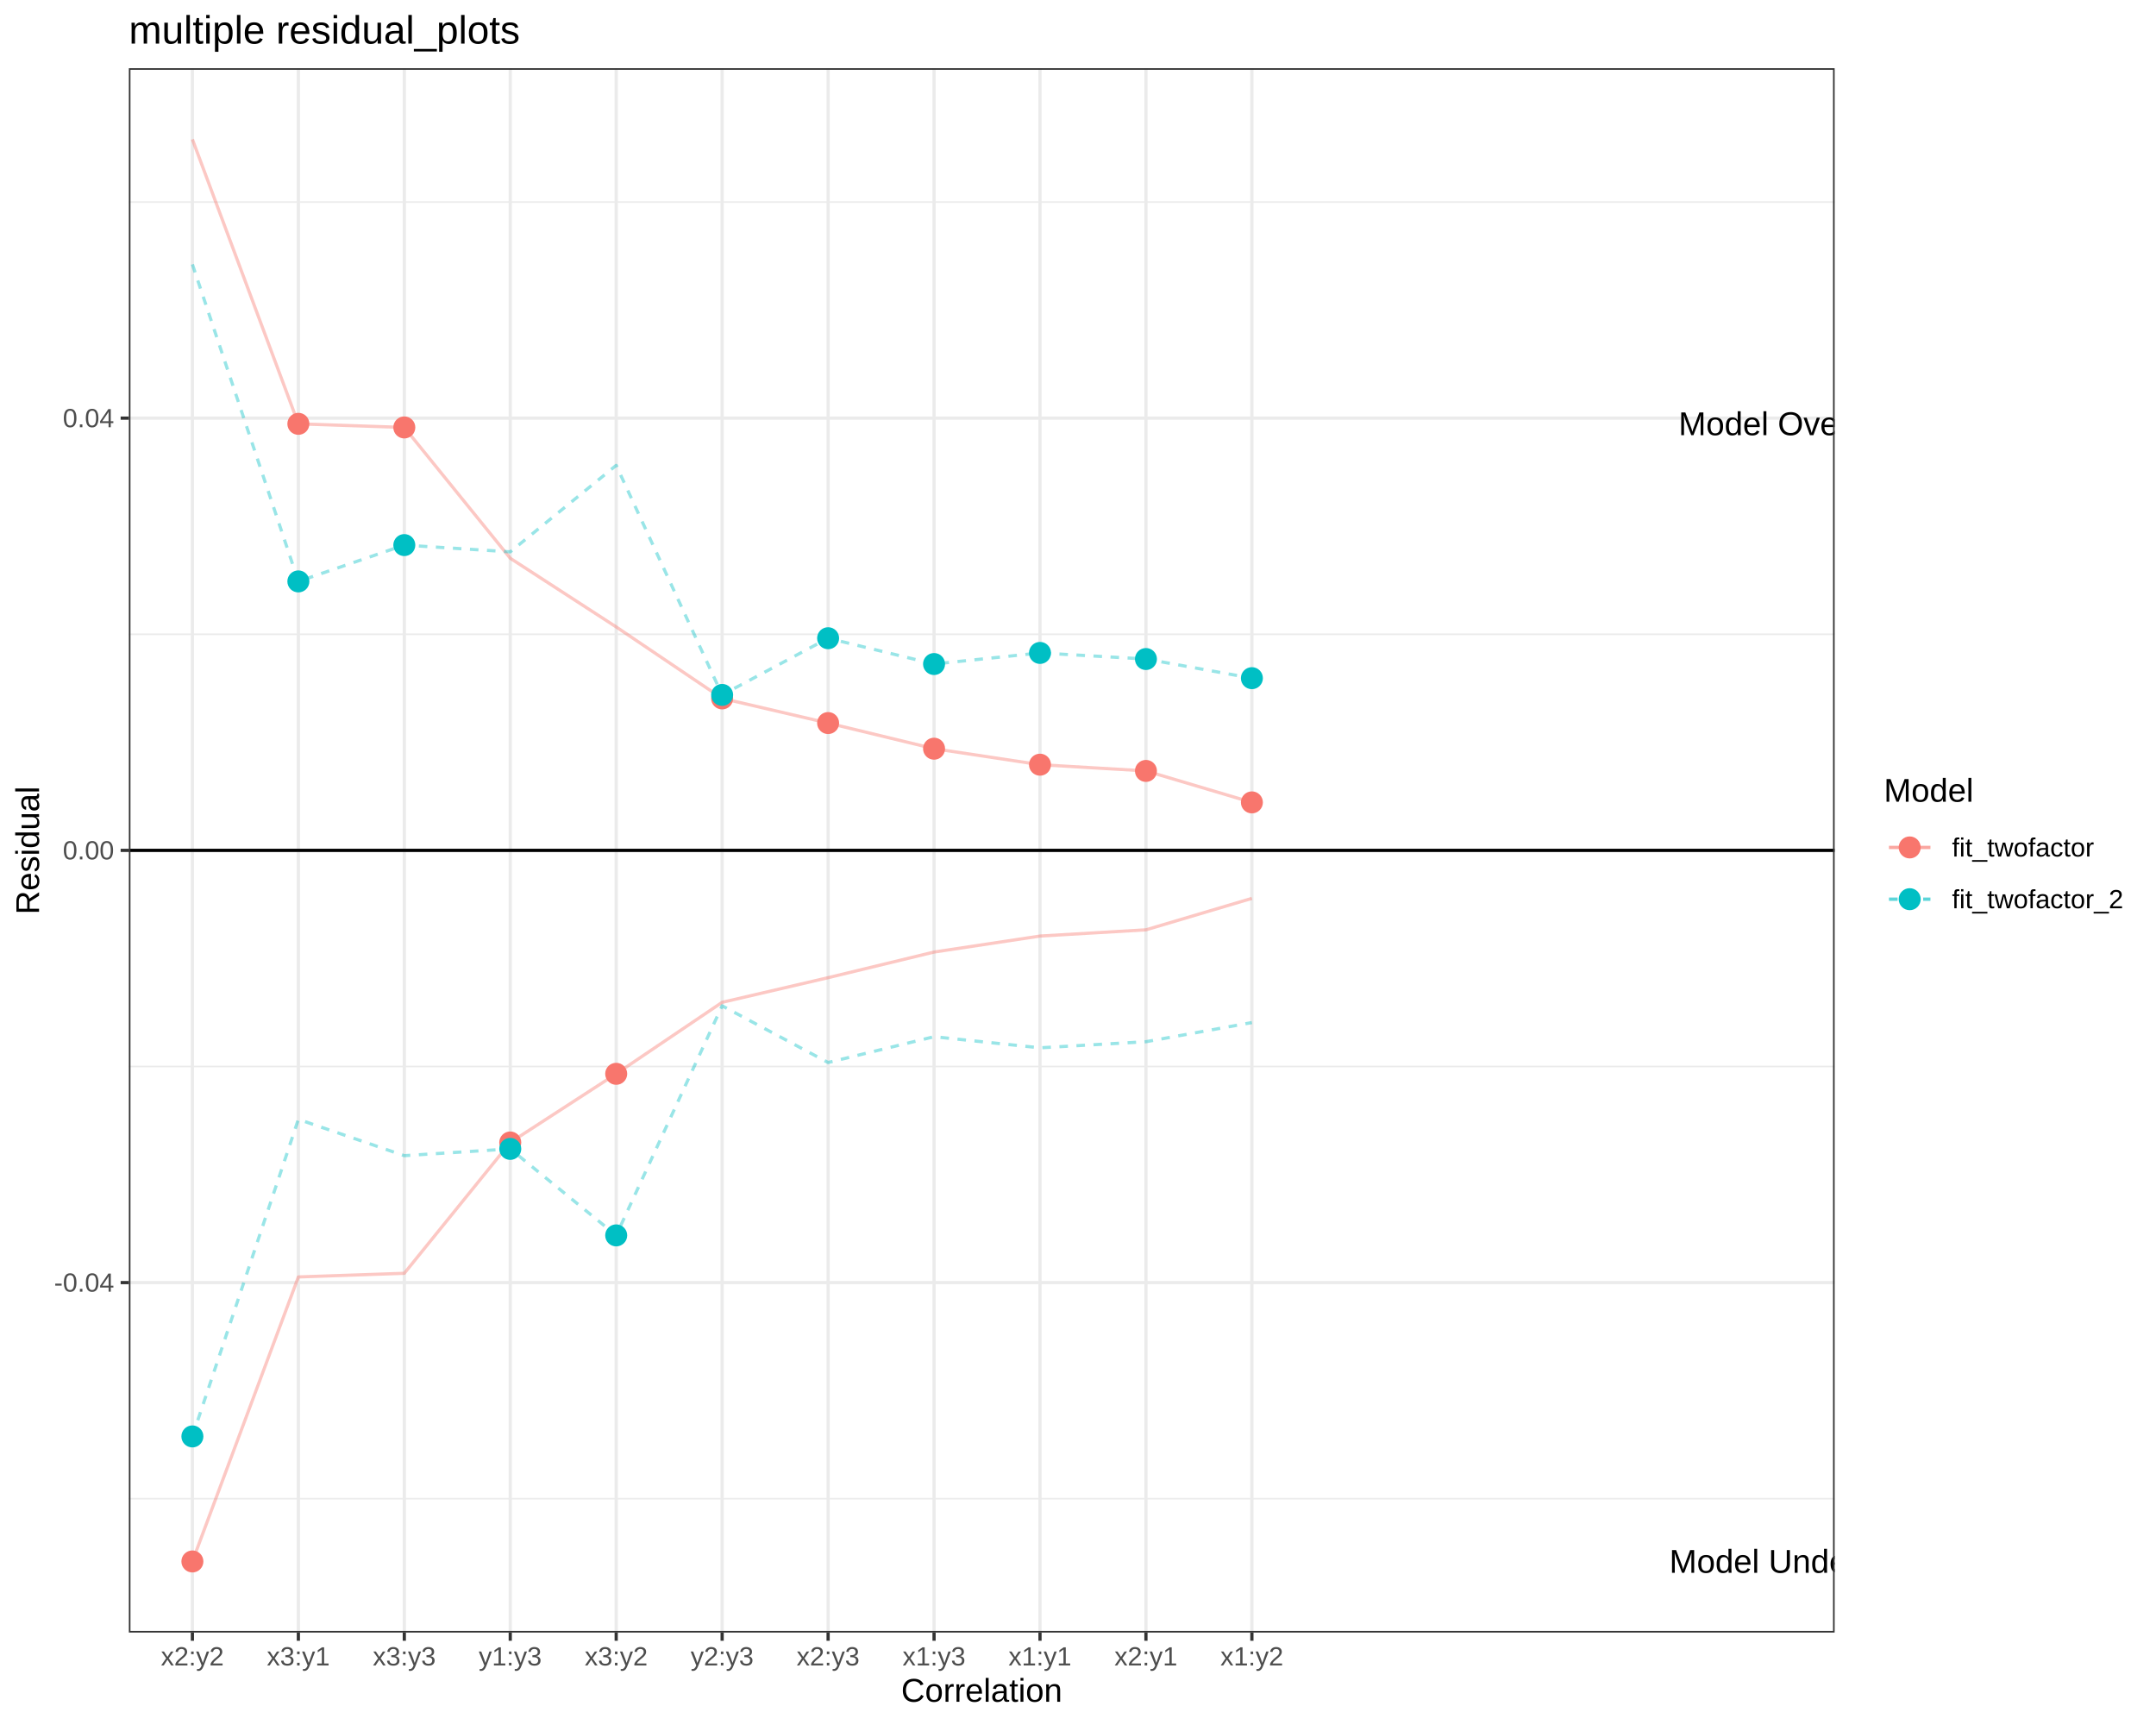
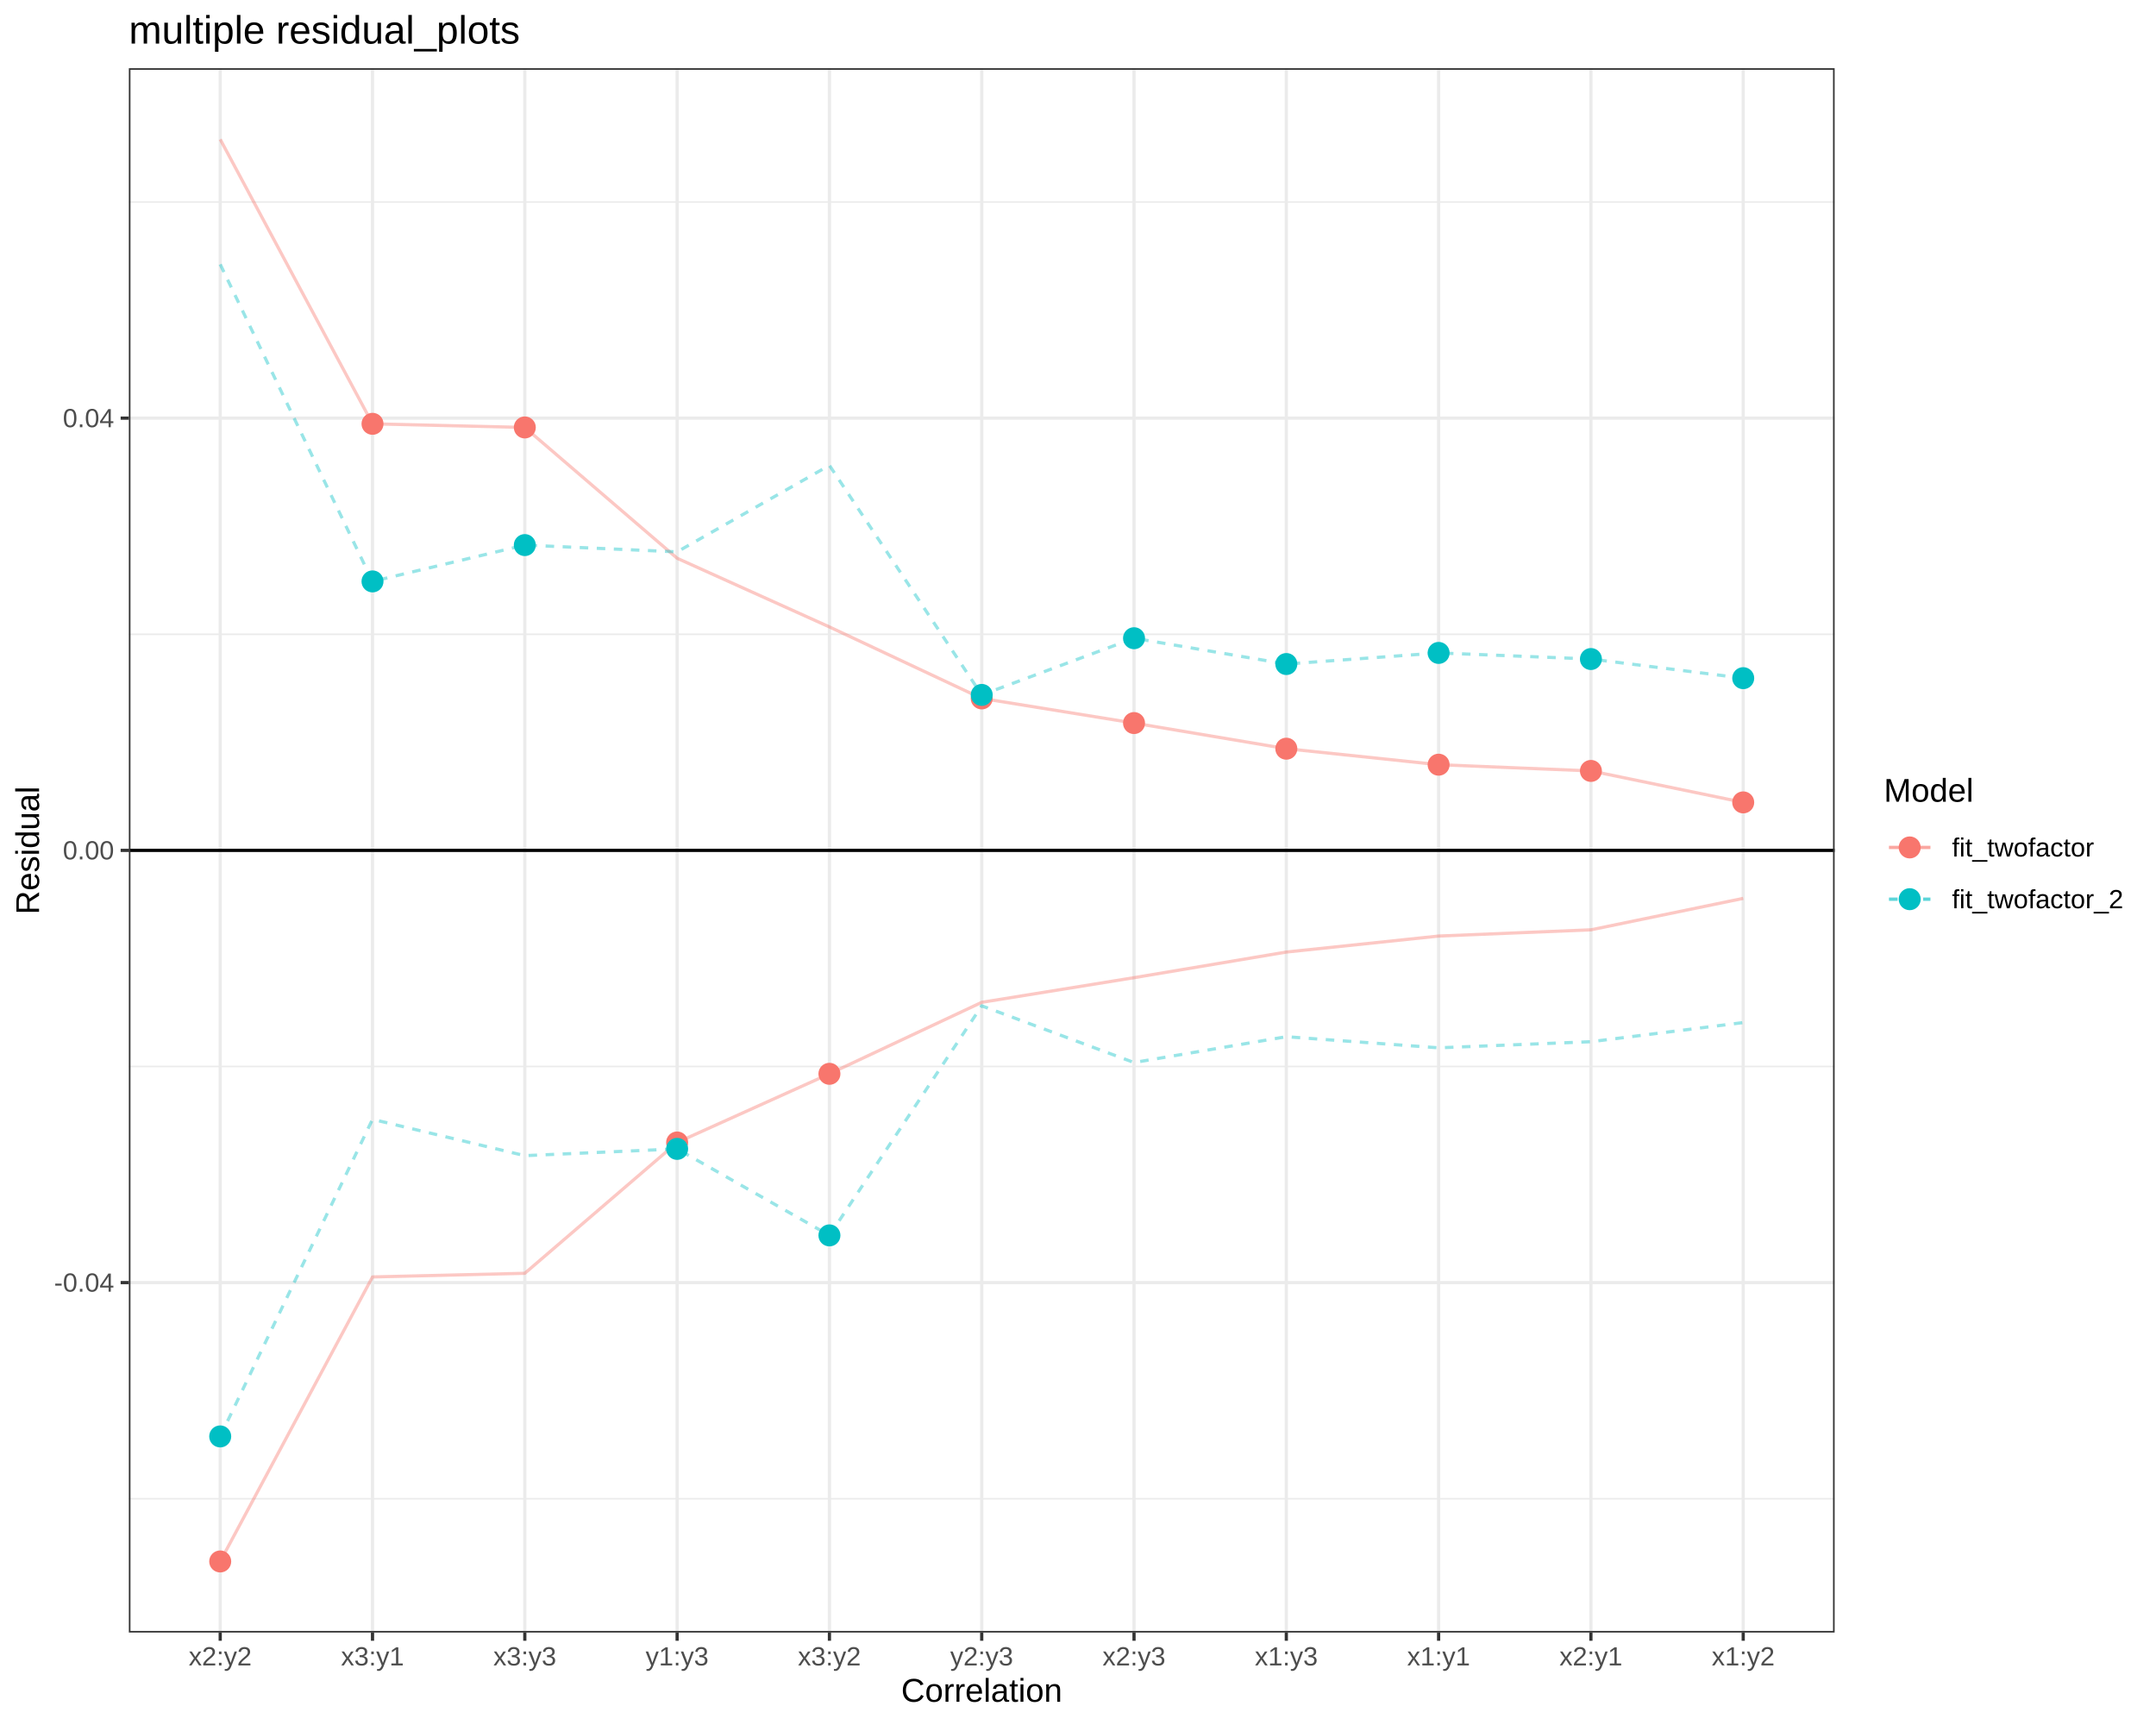
<svg xmlns="http://www.w3.org/2000/svg" viewBox="0 0 720.00 576.00">
  <defs>
    <style type="text/css">
    line, polyline, polygon, path, rect, circle {
      fill: none;
      stroke: #000000;
      stroke-linecap: round;
      stroke-linejoin: round;
      stroke-miterlimit: 10.00;
    }
  </style>
  </defs>
  <rect width="100%" height="100%" style="stroke: none; fill: #FFFFFF;" />
  <rect x="0.00" y="0.00" width="720.00" height="576.00" style="stroke-width: 1.07; stroke: #FFFFFF; fill: #FFFFFF;" />
  <defs>
    <clipPath id="cpNDMuMDN8NjEyLjY3fDU0NS4xM3wyMi43Nw==">
      <rect x="43.03" y="22.77" width="569.65" height="522.36" />
    </clipPath>
  </defs>
  <rect x="43.03" y="22.77" width="569.65" height="522.36" style="stroke-width: 1.07; stroke: none; fill: #FFFFFF;" clip-path="url(#cpNDMuMDN8NjEyLjY3fDU0NS4xM3wyMi43Nw==)" />
  <polyline points="43.03,500.44 612.67,500.44 " style="stroke-width: 0.53; stroke: #EBEBEB; stroke-linecap: butt;" clip-path="url(#cpNDMuMDN8NjEyLjY3fDU0NS4xM3wyMi43Nw==)" />
  <polyline points="43.03,356.11 612.67,356.11 " style="stroke-width: 0.53; stroke: #EBEBEB; stroke-linecap: butt;" clip-path="url(#cpNDMuMDN8NjEyLjY3fDU0NS4xM3wyMi43Nw==)" />
  <polyline points="43.03,211.79 612.67,211.79 " style="stroke-width: 0.53; stroke: #EBEBEB; stroke-linecap: butt;" clip-path="url(#cpNDMuMDN8NjEyLjY3fDU0NS4xM3wyMi43Nw==)" />
  <polyline points="43.03,67.46 612.67,67.46 " style="stroke-width: 0.53; stroke: #EBEBEB; stroke-linecap: butt;" clip-path="url(#cpNDMuMDN8NjEyLjY3fDU0NS4xM3wyMi43Nw==)" />
  <polyline points="43.03,428.28 612.67,428.28 " style="stroke-width: 1.07; stroke: #EBEBEB; stroke-linecap: butt;" clip-path="url(#cpNDMuMDN8NjEyLjY3fDU0NS4xM3wyMi43Nw==)" />
  <polyline points="43.03,283.95 612.67,283.95 " style="stroke-width: 1.07; stroke: #EBEBEB; stroke-linecap: butt;" clip-path="url(#cpNDMuMDN8NjEyLjY3fDU0NS4xM3wyMi43Nw==)" />
  <polyline points="43.03,139.62 612.67,139.62 " style="stroke-width: 1.07; stroke: #EBEBEB; stroke-linecap: butt;" clip-path="url(#cpNDMuMDN8NjEyLjY3fDU0NS4xM3wyMi43Nw==)" />
-   <polyline points="64.25,545.13 64.25,22.77 " style="stroke-width: 1.07; stroke: #EBEBEB; stroke-linecap: butt;" clip-path="url(#cpNDMuMDN8NjEyLjY3fDU0NS4xM3wyMi43Nw==)" />
-   <polyline points="99.64,545.13 99.64,22.77 " style="stroke-width: 1.07; stroke: #EBEBEB; stroke-linecap: butt;" clip-path="url(#cpNDMuMDN8NjEyLjY3fDU0NS4xM3wyMi43Nw==)" />
-   <polyline points="135.02,545.13 135.02,22.77 " style="stroke-width: 1.07; stroke: #EBEBEB; stroke-linecap: butt;" clip-path="url(#cpNDMuMDN8NjEyLjY3fDU0NS4xM3wyMi43Nw==)" />
-   <polyline points="170.40,545.13 170.40,22.77 " style="stroke-width: 1.07; stroke: #EBEBEB; stroke-linecap: butt;" clip-path="url(#cpNDMuMDN8NjEyLjY3fDU0NS4xM3wyMi43Nw==)" />
-   <polyline points="205.78,545.13 205.78,22.77 " style="stroke-width: 1.07; stroke: #EBEBEB; stroke-linecap: butt;" clip-path="url(#cpNDMuMDN8NjEyLjY3fDU0NS4xM3wyMi43Nw==)" />
-   <polyline points="241.16,545.13 241.16,22.77 " style="stroke-width: 1.07; stroke: #EBEBEB; stroke-linecap: butt;" clip-path="url(#cpNDMuMDN8NjEyLjY3fDU0NS4xM3wyMi43Nw==)" />
-   <polyline points="276.55,545.13 276.55,22.77 " style="stroke-width: 1.07; stroke: #EBEBEB; stroke-linecap: butt;" clip-path="url(#cpNDMuMDN8NjEyLjY3fDU0NS4xM3wyMi43Nw==)" />
-   <polyline points="311.93,545.13 311.93,22.77 " style="stroke-width: 1.07; stroke: #EBEBEB; stroke-linecap: butt;" clip-path="url(#cpNDMuMDN8NjEyLjY3fDU0NS4xM3wyMi43Nw==)" />
-   <polyline points="347.31,545.13 347.31,22.77 " style="stroke-width: 1.07; stroke: #EBEBEB; stroke-linecap: butt;" clip-path="url(#cpNDMuMDN8NjEyLjY3fDU0NS4xM3wyMi43Nw==)" />
-   <polyline points="382.69,545.13 382.69,22.77 " style="stroke-width: 1.07; stroke: #EBEBEB; stroke-linecap: butt;" clip-path="url(#cpNDMuMDN8NjEyLjY3fDU0NS4xM3wyMi43Nw==)" />
-   <polyline points="418.07,545.13 418.07,22.77 " style="stroke-width: 1.07; stroke: #EBEBEB; stroke-linecap: butt;" clip-path="url(#cpNDMuMDN8NjEyLjY3fDU0NS4xM3wyMi43Nw==)" />
-   <polyline points="64.25,521.39 99.64,426.39 135.02,425.17 170.40,381.49 205.78,358.56 241.16,334.69 276.55,326.46 311.93,317.90 347.31,312.56 382.69,310.48 418.07,299.98 " style="stroke-width: 1.07; stroke: #F8766D; stroke-opacity: 0.40; stroke-linecap: butt;" clip-path="url(#cpNDMuMDN8NjEyLjY3fDU0NS4xM3wyMi43Nw==)" />
-   <polyline points="64.25,479.64 99.64,373.76 135.02,385.89 170.40,383.63 205.78,412.51 241.16,335.86 276.55,354.79 311.93,346.17 347.31,349.88 382.69,347.84 418.07,341.45 " style="stroke-width: 1.07; stroke: #00BFC4; stroke-opacity: 0.40; stroke-dasharray: 2.85,2.85; stroke-linecap: butt;" clip-path="url(#cpNDMuMDN8NjEyLjY3fDU0NS4xM3wyMi43Nw==)" />
-   <polyline points="64.25,46.52 99.64,141.52 135.02,142.73 170.40,186.41 205.78,209.34 241.16,233.21 276.55,241.44 311.93,250.00 347.31,255.34 382.69,257.42 418.07,267.93 " style="stroke-width: 1.07; stroke: #F8766D; stroke-opacity: 0.40; stroke-linecap: butt;" clip-path="url(#cpNDMuMDN8NjEyLjY3fDU0NS4xM3wyMi43Nw==)" />
-   <polyline points="64.25,88.26 99.64,194.14 135.02,182.01 170.40,184.27 205.78,155.39 241.16,232.04 276.55,213.11 311.93,221.73 347.31,218.02 382.69,220.06 418.07,226.45 " style="stroke-width: 1.07; stroke: #00BFC4; stroke-opacity: 0.40; stroke-dasharray: 2.85,2.85; stroke-linecap: butt;" clip-path="url(#cpNDMuMDN8NjEyLjY3fDU0NS4xM3wyMi43Nw==)" />
-   <circle cx="99.64" cy="141.52" r="2.49pt" style="stroke-width: 0.71; stroke: #F8766D; fill: #F8766D;" clip-path="url(#cpNDMuMDN8NjEyLjY3fDU0NS4xM3wyMi43Nw==)" />
-   <circle cx="135.02" cy="142.73" r="2.49pt" style="stroke-width: 0.71; stroke: #F8766D; fill: #F8766D;" clip-path="url(#cpNDMuMDN8NjEyLjY3fDU0NS4xM3wyMi43Nw==)" />
-   <circle cx="241.16" cy="233.21" r="2.49pt" style="stroke-width: 0.71; stroke: #F8766D; fill: #F8766D;" clip-path="url(#cpNDMuMDN8NjEyLjY3fDU0NS4xM3wyMi43Nw==)" />
-   <circle cx="276.55" cy="241.44" r="2.49pt" style="stroke-width: 0.71; stroke: #F8766D; fill: #F8766D;" clip-path="url(#cpNDMuMDN8NjEyLjY3fDU0NS4xM3wyMi43Nw==)" />
-   <circle cx="311.93" cy="250.00" r="2.49pt" style="stroke-width: 0.71; stroke: #F8766D; fill: #F8766D;" clip-path="url(#cpNDMuMDN8NjEyLjY3fDU0NS4xM3wyMi43Nw==)" />
-   <circle cx="347.31" cy="255.34" r="2.49pt" style="stroke-width: 0.71; stroke: #F8766D; fill: #F8766D;" clip-path="url(#cpNDMuMDN8NjEyLjY3fDU0NS4xM3wyMi43Nw==)" />
-   <circle cx="382.69" cy="257.42" r="2.49pt" style="stroke-width: 0.71; stroke: #F8766D; fill: #F8766D;" clip-path="url(#cpNDMuMDN8NjEyLjY3fDU0NS4xM3wyMi43Nw==)" />
-   <circle cx="418.07" cy="267.93" r="2.49pt" style="stroke-width: 0.71; stroke: #F8766D; fill: #F8766D;" clip-path="url(#cpNDMuMDN8NjEyLjY3fDU0NS4xM3wyMi43Nw==)" />
-   <circle cx="205.78" cy="358.56" r="2.49pt" style="stroke-width: 0.71; stroke: #F8766D; fill: #F8766D;" clip-path="url(#cpNDMuMDN8NjEyLjY3fDU0NS4xM3wyMi43Nw==)" />
-   <circle cx="170.40" cy="381.49" r="2.49pt" style="stroke-width: 0.71; stroke: #F8766D; fill: #F8766D;" clip-path="url(#cpNDMuMDN8NjEyLjY3fDU0NS4xM3wyMi43Nw==)" />
-   <circle cx="64.25" cy="521.39" r="2.49pt" style="stroke-width: 0.71; stroke: #F8766D; fill: #F8766D;" clip-path="url(#cpNDMuMDN8NjEyLjY3fDU0NS4xM3wyMi43Nw==)" />
-   <circle cx="99.64" cy="194.14" r="2.49pt" style="stroke-width: 0.71; stroke: #00BFC4; fill: #00BFC4;" clip-path="url(#cpNDMuMDN8NjEyLjY3fDU0NS4xM3wyMi43Nw==)" />
-   <circle cx="135.02" cy="182.01" r="2.49pt" style="stroke-width: 0.71; stroke: #00BFC4; fill: #00BFC4;" clip-path="url(#cpNDMuMDN8NjEyLjY3fDU0NS4xM3wyMi43Nw==)" />
-   <circle cx="241.16" cy="232.04" r="2.49pt" style="stroke-width: 0.71; stroke: #00BFC4; fill: #00BFC4;" clip-path="url(#cpNDMuMDN8NjEyLjY3fDU0NS4xM3wyMi43Nw==)" />
-   <circle cx="276.55" cy="213.11" r="2.49pt" style="stroke-width: 0.71; stroke: #00BFC4; fill: #00BFC4;" clip-path="url(#cpNDMuMDN8NjEyLjY3fDU0NS4xM3wyMi43Nw==)" />
-   <circle cx="311.93" cy="221.73" r="2.49pt" style="stroke-width: 0.71; stroke: #00BFC4; fill: #00BFC4;" clip-path="url(#cpNDMuMDN8NjEyLjY3fDU0NS4xM3wyMi43Nw==)" />
-   <circle cx="347.31" cy="218.02" r="2.49pt" style="stroke-width: 0.71; stroke: #00BFC4; fill: #00BFC4;" clip-path="url(#cpNDMuMDN8NjEyLjY3fDU0NS4xM3wyMi43Nw==)" />
-   <circle cx="382.69" cy="220.06" r="2.49pt" style="stroke-width: 0.71; stroke: #00BFC4; fill: #00BFC4;" clip-path="url(#cpNDMuMDN8NjEyLjY3fDU0NS4xM3wyMi43Nw==)" />
-   <circle cx="418.07" cy="226.45" r="2.49pt" style="stroke-width: 0.71; stroke: #00BFC4; fill: #00BFC4;" clip-path="url(#cpNDMuMDN8NjEyLjY3fDU0NS4xM3wyMi43Nw==)" />
-   <circle cx="205.78" cy="412.51" r="2.49pt" style="stroke-width: 0.71; stroke: #00BFC4; fill: #00BFC4;" clip-path="url(#cpNDMuMDN8NjEyLjY3fDU0NS4xM3wyMi43Nw==)" />
-   <circle cx="170.40" cy="383.63" r="2.49pt" style="stroke-width: 0.71; stroke: #00BFC4; fill: #00BFC4;" clip-path="url(#cpNDMuMDN8NjEyLjY3fDU0NS4xM3wyMi43Nw==)" />
-   <circle cx="64.25" cy="479.64" r="2.49pt" style="stroke-width: 0.71; stroke: #00BFC4; fill: #00BFC4;" clip-path="url(#cpNDMuMDN8NjEyLjY3fDU0NS4xM3wyMi43Nw==)" />
+   <polyline points="73.54,545.13 73.54,22.77 " style="stroke-width: 1.07; stroke: #EBEBEB; stroke-linecap: butt;" clip-path="url(#cpNDMuMDN8NjEyLjY3fDU0NS4xM3wyMi43Nw==)" />
+   <polyline points="124.40,545.13 124.40,22.77 " style="stroke-width: 1.07; stroke: #EBEBEB; stroke-linecap: butt;" clip-path="url(#cpNDMuMDN8NjEyLjY3fDU0NS4xM3wyMi43Nw==)" />
+   <polyline points="175.26,545.13 175.26,22.77 " style="stroke-width: 1.07; stroke: #EBEBEB; stroke-linecap: butt;" clip-path="url(#cpNDMuMDN8NjEyLjY3fDU0NS4xM3wyMi43Nw==)" />
+   <polyline points="226.13,545.13 226.13,22.77 " style="stroke-width: 1.07; stroke: #EBEBEB; stroke-linecap: butt;" clip-path="url(#cpNDMuMDN8NjEyLjY3fDU0NS4xM3wyMi43Nw==)" />
+   <polyline points="276.99,545.13 276.99,22.77 " style="stroke-width: 1.07; stroke: #EBEBEB; stroke-linecap: butt;" clip-path="url(#cpNDMuMDN8NjEyLjY3fDU0NS4xM3wyMi43Nw==)" />
+   <polyline points="327.85,545.13 327.85,22.77 " style="stroke-width: 1.07; stroke: #EBEBEB; stroke-linecap: butt;" clip-path="url(#cpNDMuMDN8NjEyLjY3fDU0NS4xM3wyMi43Nw==)" />
+   <polyline points="378.71,545.13 378.71,22.77 " style="stroke-width: 1.07; stroke: #EBEBEB; stroke-linecap: butt;" clip-path="url(#cpNDMuMDN8NjEyLjY3fDU0NS4xM3wyMi43Nw==)" />
+   <polyline points="429.57,545.13 429.57,22.77 " style="stroke-width: 1.07; stroke: #EBEBEB; stroke-linecap: butt;" clip-path="url(#cpNDMuMDN8NjEyLjY3fDU0NS4xM3wyMi43Nw==)" />
+   <polyline points="480.43,545.13 480.43,22.77 " style="stroke-width: 1.07; stroke: #EBEBEB; stroke-linecap: butt;" clip-path="url(#cpNDMuMDN8NjEyLjY3fDU0NS4xM3wyMi43Nw==)" />
+   <polyline points="531.29,545.13 531.29,22.77 " style="stroke-width: 1.07; stroke: #EBEBEB; stroke-linecap: butt;" clip-path="url(#cpNDMuMDN8NjEyLjY3fDU0NS4xM3wyMi43Nw==)" />
+   <polyline points="582.15,545.13 582.15,22.77 " style="stroke-width: 1.07; stroke: #EBEBEB; stroke-linecap: butt;" clip-path="url(#cpNDMuMDN8NjEyLjY3fDU0NS4xM3wyMi43Nw==)" />
+   <polyline points="73.54,521.39 124.40,426.39 175.26,425.17 226.13,381.49 276.99,358.56 327.85,334.69 378.71,326.46 429.57,317.90 480.43,312.56 531.29,310.48 582.15,299.98 " style="stroke-width: 1.07; stroke: #F8766D; stroke-opacity: 0.40; stroke-linecap: butt;" clip-path="url(#cpNDMuMDN8NjEyLjY3fDU0NS4xM3wyMi43Nw==)" />
+   <polyline points="73.54,479.64 124.40,373.76 175.26,385.89 226.13,383.63 276.99,412.51 327.85,335.86 378.71,354.79 429.57,346.17 480.43,349.88 531.29,347.84 582.15,341.45 " style="stroke-width: 1.07; stroke: #00BFC4; stroke-opacity: 0.40; stroke-dasharray: 2.85,2.85; stroke-linecap: butt;" clip-path="url(#cpNDMuMDN8NjEyLjY3fDU0NS4xM3wyMi43Nw==)" />
+   <polyline points="73.54,46.52 124.40,141.52 175.26,142.73 226.13,186.41 276.99,209.34 327.85,233.21 378.71,241.44 429.57,250.00 480.43,255.34 531.29,257.42 582.15,267.93 " style="stroke-width: 1.07; stroke: #F8766D; stroke-opacity: 0.40; stroke-linecap: butt;" clip-path="url(#cpNDMuMDN8NjEyLjY3fDU0NS4xM3wyMi43Nw==)" />
+   <polyline points="73.54,88.26 124.40,194.14 175.26,182.01 226.13,184.27 276.99,155.39 327.85,232.04 378.71,213.11 429.57,221.73 480.43,218.02 531.29,220.06 582.15,226.45 " style="stroke-width: 1.07; stroke: #00BFC4; stroke-opacity: 0.40; stroke-dasharray: 2.85,2.85; stroke-linecap: butt;" clip-path="url(#cpNDMuMDN8NjEyLjY3fDU0NS4xM3wyMi43Nw==)" />
+   <circle cx="124.40" cy="141.52" r="2.49pt" style="stroke-width: 0.71; stroke: #F8766D; fill: #F8766D;" clip-path="url(#cpNDMuMDN8NjEyLjY3fDU0NS4xM3wyMi43Nw==)" />
+   <circle cx="175.26" cy="142.73" r="2.49pt" style="stroke-width: 0.71; stroke: #F8766D; fill: #F8766D;" clip-path="url(#cpNDMuMDN8NjEyLjY3fDU0NS4xM3wyMi43Nw==)" />
+   <circle cx="327.85" cy="233.21" r="2.49pt" style="stroke-width: 0.71; stroke: #F8766D; fill: #F8766D;" clip-path="url(#cpNDMuMDN8NjEyLjY3fDU0NS4xM3wyMi43Nw==)" />
+   <circle cx="378.71" cy="241.44" r="2.49pt" style="stroke-width: 0.71; stroke: #F8766D; fill: #F8766D;" clip-path="url(#cpNDMuMDN8NjEyLjY3fDU0NS4xM3wyMi43Nw==)" />
+   <circle cx="429.57" cy="250.00" r="2.49pt" style="stroke-width: 0.71; stroke: #F8766D; fill: #F8766D;" clip-path="url(#cpNDMuMDN8NjEyLjY3fDU0NS4xM3wyMi43Nw==)" />
+   <circle cx="480.43" cy="255.34" r="2.49pt" style="stroke-width: 0.71; stroke: #F8766D; fill: #F8766D;" clip-path="url(#cpNDMuMDN8NjEyLjY3fDU0NS4xM3wyMi43Nw==)" />
+   <circle cx="531.29" cy="257.42" r="2.49pt" style="stroke-width: 0.71; stroke: #F8766D; fill: #F8766D;" clip-path="url(#cpNDMuMDN8NjEyLjY3fDU0NS4xM3wyMi43Nw==)" />
+   <circle cx="582.15" cy="267.93" r="2.49pt" style="stroke-width: 0.71; stroke: #F8766D; fill: #F8766D;" clip-path="url(#cpNDMuMDN8NjEyLjY3fDU0NS4xM3wyMi43Nw==)" />
+   <circle cx="276.99" cy="358.56" r="2.49pt" style="stroke-width: 0.71; stroke: #F8766D; fill: #F8766D;" clip-path="url(#cpNDMuMDN8NjEyLjY3fDU0NS4xM3wyMi43Nw==)" />
+   <circle cx="226.13" cy="381.49" r="2.49pt" style="stroke-width: 0.71; stroke: #F8766D; fill: #F8766D;" clip-path="url(#cpNDMuMDN8NjEyLjY3fDU0NS4xM3wyMi43Nw==)" />
+   <circle cx="73.54" cy="521.39" r="2.49pt" style="stroke-width: 0.71; stroke: #F8766D; fill: #F8766D;" clip-path="url(#cpNDMuMDN8NjEyLjY3fDU0NS4xM3wyMi43Nw==)" />
+   <circle cx="124.40" cy="194.14" r="2.49pt" style="stroke-width: 0.71; stroke: #00BFC4; fill: #00BFC4;" clip-path="url(#cpNDMuMDN8NjEyLjY3fDU0NS4xM3wyMi43Nw==)" />
+   <circle cx="175.26" cy="182.01" r="2.49pt" style="stroke-width: 0.71; stroke: #00BFC4; fill: #00BFC4;" clip-path="url(#cpNDMuMDN8NjEyLjY3fDU0NS4xM3wyMi43Nw==)" />
+   <circle cx="327.85" cy="232.04" r="2.49pt" style="stroke-width: 0.71; stroke: #00BFC4; fill: #00BFC4;" clip-path="url(#cpNDMuMDN8NjEyLjY3fDU0NS4xM3wyMi43Nw==)" />
+   <circle cx="378.71" cy="213.11" r="2.49pt" style="stroke-width: 0.71; stroke: #00BFC4; fill: #00BFC4;" clip-path="url(#cpNDMuMDN8NjEyLjY3fDU0NS4xM3wyMi43Nw==)" />
+   <circle cx="429.57" cy="221.73" r="2.49pt" style="stroke-width: 0.71; stroke: #00BFC4; fill: #00BFC4;" clip-path="url(#cpNDMuMDN8NjEyLjY3fDU0NS4xM3wyMi43Nw==)" />
+   <circle cx="480.43" cy="218.02" r="2.49pt" style="stroke-width: 0.71; stroke: #00BFC4; fill: #00BFC4;" clip-path="url(#cpNDMuMDN8NjEyLjY3fDU0NS4xM3wyMi43Nw==)" />
+   <circle cx="531.29" cy="220.06" r="2.49pt" style="stroke-width: 0.71; stroke: #00BFC4; fill: #00BFC4;" clip-path="url(#cpNDMuMDN8NjEyLjY3fDU0NS4xM3wyMi43Nw==)" />
+   <circle cx="582.15" cy="226.45" r="2.49pt" style="stroke-width: 0.71; stroke: #00BFC4; fill: #00BFC4;" clip-path="url(#cpNDMuMDN8NjEyLjY3fDU0NS4xM3wyMi43Nw==)" />
+   <circle cx="276.99" cy="412.51" r="2.49pt" style="stroke-width: 0.71; stroke: #00BFC4; fill: #00BFC4;" clip-path="url(#cpNDMuMDN8NjEyLjY3fDU0NS4xM3wyMi43Nw==)" />
+   <circle cx="226.13" cy="383.63" r="2.49pt" style="stroke-width: 0.71; stroke: #00BFC4; fill: #00BFC4;" clip-path="url(#cpNDMuMDN8NjEyLjY3fDU0NS4xM3wyMi43Nw==)" />
+   <circle cx="73.54" cy="479.64" r="2.49pt" style="stroke-width: 0.71; stroke: #00BFC4; fill: #00BFC4;" clip-path="url(#cpNDMuMDN8NjEyLjY3fDU0NS4xM3wyMi43Nw==)" />
  <line x1="43.03" y1="283.95" x2="612.67" y2="283.95" style="stroke-width: 1.07; stroke-linecap: butt;" clip-path="url(#cpNDMuMDN8NjEyLjY3fDU0NS4xM3wyMi43Nw==)" />
-   <g clip-path="url(#cpNDMuMDN8NjEyLjY3fDU0NS4xM3wyMi43Nw==)">
-     <text x="560.55" y="145.31" style="font-size: 11.04px; font-family: Liberation Sans;" textLength="104.25px" lengthAdjust="spacingAndGlyphs">Model Overestimates</text>
-   </g>
-   <g clip-path="url(#cpNDMuMDN8NjEyLjY3fDU0NS4xM3wyMi43Nw==)">
-     <text x="557.47" y="525.18" style="font-size: 11.04px; font-family: Liberation Sans;" textLength="110.41px" lengthAdjust="spacingAndGlyphs">Model Underestimates</text>
-   </g>
  <rect x="43.03" y="22.77" width="569.65" height="522.36" style="stroke-width: 1.07; stroke: #333333;" clip-path="url(#cpNDMuMDN8NjEyLjY3fDU0NS4xM3wyMi43Nw==)" />
  <defs>
    <clipPath id="cpMC4wMHw3MjAuMDB8NTc2LjAwfDAuMDA=">
      <rect x="0.00" y="0.00" width="720.00" height="576.00" />
    </clipPath>
  </defs>
  <g clip-path="url(#cpMC4wMHw3MjAuMDB8NTc2LjAwfDAuMDA=)">
    <text x="18.06" y="431.30" style="font-size: 8.80px; fill: #4D4D4D; font-family: Liberation Sans;" textLength="20.03px" lengthAdjust="spacingAndGlyphs">-0.04</text>
  </g>
  <g clip-path="url(#cpMC4wMHw3MjAuMDB8NTc2LjAwfDAuMDA=)">
    <text x="20.98" y="286.97" style="font-size: 8.80px; fill: #4D4D4D; font-family: Liberation Sans;" textLength="17.11px" lengthAdjust="spacingAndGlyphs">0.00</text>
  </g>
  <g clip-path="url(#cpMC4wMHw3MjAuMDB8NTc2LjAwfDAuMDA=)">
    <text x="20.98" y="142.65" style="font-size: 8.80px; fill: #4D4D4D; font-family: Liberation Sans;" textLength="17.11px" lengthAdjust="spacingAndGlyphs">0.04</text>
  </g>
  <polyline points="40.29,428.28 43.03,428.28 " style="stroke-width: 1.07; stroke: #333333; stroke-linecap: butt;" clip-path="url(#cpMC4wMHw3MjAuMDB8NTc2LjAwfDAuMDA=)" />
  <polyline points="40.29,283.95 43.03,283.95 " style="stroke-width: 1.07; stroke: #333333; stroke-linecap: butt;" clip-path="url(#cpMC4wMHw3MjAuMDB8NTc2LjAwfDAuMDA=)" />
  <polyline points="40.29,139.62 43.03,139.62 " style="stroke-width: 1.07; stroke: #333333; stroke-linecap: butt;" clip-path="url(#cpMC4wMHw3MjAuMDB8NTc2LjAwfDAuMDA=)" />
-   <polyline points="64.25,547.87 64.25,545.13 " style="stroke-width: 1.07; stroke: #333333; stroke-linecap: butt;" clip-path="url(#cpMC4wMHw3MjAuMDB8NTc2LjAwfDAuMDA=)" />
-   <polyline points="99.64,547.87 99.64,545.13 " style="stroke-width: 1.07; stroke: #333333; stroke-linecap: butt;" clip-path="url(#cpMC4wMHw3MjAuMDB8NTc2LjAwfDAuMDA=)" />
-   <polyline points="135.02,547.87 135.02,545.13 " style="stroke-width: 1.07; stroke: #333333; stroke-linecap: butt;" clip-path="url(#cpMC4wMHw3MjAuMDB8NTc2LjAwfDAuMDA=)" />
-   <polyline points="170.40,547.87 170.40,545.13 " style="stroke-width: 1.07; stroke: #333333; stroke-linecap: butt;" clip-path="url(#cpMC4wMHw3MjAuMDB8NTc2LjAwfDAuMDA=)" />
-   <polyline points="205.78,547.87 205.78,545.13 " style="stroke-width: 1.07; stroke: #333333; stroke-linecap: butt;" clip-path="url(#cpMC4wMHw3MjAuMDB8NTc2LjAwfDAuMDA=)" />
-   <polyline points="241.16,547.87 241.16,545.13 " style="stroke-width: 1.07; stroke: #333333; stroke-linecap: butt;" clip-path="url(#cpMC4wMHw3MjAuMDB8NTc2LjAwfDAuMDA=)" />
-   <polyline points="276.55,547.87 276.55,545.13 " style="stroke-width: 1.07; stroke: #333333; stroke-linecap: butt;" clip-path="url(#cpMC4wMHw3MjAuMDB8NTc2LjAwfDAuMDA=)" />
-   <polyline points="311.93,547.87 311.93,545.13 " style="stroke-width: 1.07; stroke: #333333; stroke-linecap: butt;" clip-path="url(#cpMC4wMHw3MjAuMDB8NTc2LjAwfDAuMDA=)" />
-   <polyline points="347.31,547.87 347.31,545.13 " style="stroke-width: 1.07; stroke: #333333; stroke-linecap: butt;" clip-path="url(#cpMC4wMHw3MjAuMDB8NTc2LjAwfDAuMDA=)" />
-   <polyline points="382.69,547.87 382.69,545.13 " style="stroke-width: 1.07; stroke: #333333; stroke-linecap: butt;" clip-path="url(#cpMC4wMHw3MjAuMDB8NTc2LjAwfDAuMDA=)" />
-   <polyline points="418.07,547.87 418.07,545.13 " style="stroke-width: 1.07; stroke: #333333; stroke-linecap: butt;" clip-path="url(#cpMC4wMHw3MjAuMDB8NTc2LjAwfDAuMDA=)" />
+   <polyline points="73.54,547.87 73.54,545.13 " style="stroke-width: 1.07; stroke: #333333; stroke-linecap: butt;" clip-path="url(#cpMC4wMHw3MjAuMDB8NTc2LjAwfDAuMDA=)" />
+   <polyline points="124.40,547.87 124.40,545.13 " style="stroke-width: 1.07; stroke: #333333; stroke-linecap: butt;" clip-path="url(#cpMC4wMHw3MjAuMDB8NTc2LjAwfDAuMDA=)" />
+   <polyline points="175.26,547.87 175.26,545.13 " style="stroke-width: 1.07; stroke: #333333; stroke-linecap: butt;" clip-path="url(#cpMC4wMHw3MjAuMDB8NTc2LjAwfDAuMDA=)" />
+   <polyline points="226.13,547.87 226.13,545.13 " style="stroke-width: 1.07; stroke: #333333; stroke-linecap: butt;" clip-path="url(#cpMC4wMHw3MjAuMDB8NTc2LjAwfDAuMDA=)" />
+   <polyline points="276.99,547.87 276.99,545.13 " style="stroke-width: 1.07; stroke: #333333; stroke-linecap: butt;" clip-path="url(#cpMC4wMHw3MjAuMDB8NTc2LjAwfDAuMDA=)" />
+   <polyline points="327.85,547.87 327.85,545.13 " style="stroke-width: 1.07; stroke: #333333; stroke-linecap: butt;" clip-path="url(#cpMC4wMHw3MjAuMDB8NTc2LjAwfDAuMDA=)" />
+   <polyline points="378.71,547.87 378.71,545.13 " style="stroke-width: 1.07; stroke: #333333; stroke-linecap: butt;" clip-path="url(#cpMC4wMHw3MjAuMDB8NTc2LjAwfDAuMDA=)" />
+   <polyline points="429.57,547.87 429.57,545.13 " style="stroke-width: 1.07; stroke: #333333; stroke-linecap: butt;" clip-path="url(#cpMC4wMHw3MjAuMDB8NTc2LjAwfDAuMDA=)" />
+   <polyline points="480.43,547.87 480.43,545.13 " style="stroke-width: 1.07; stroke: #333333; stroke-linecap: butt;" clip-path="url(#cpMC4wMHw3MjAuMDB8NTc2LjAwfDAuMDA=)" />
+   <polyline points="531.29,547.87 531.29,545.13 " style="stroke-width: 1.07; stroke: #333333; stroke-linecap: butt;" clip-path="url(#cpMC4wMHw3MjAuMDB8NTc2LjAwfDAuMDA=)" />
+   <polyline points="582.15,547.87 582.15,545.13 " style="stroke-width: 1.07; stroke: #333333; stroke-linecap: butt;" clip-path="url(#cpMC4wMHw3MjAuMDB8NTc2LjAwfDAuMDA=)" />
  <g clip-path="url(#cpMC4wMHw3MjAuMDB8NTc2LjAwfDAuMDA=)">
-     <text x="53.74" y="556.11" style="font-size: 8.80px; fill: #4D4D4D; font-family: Liberation Sans;" textLength="21.03px" lengthAdjust="spacingAndGlyphs">x2:y2</text>
+     <text x="63.03" y="556.11" style="font-size: 8.80px; fill: #4D4D4D; font-family: Liberation Sans;" textLength="21.03px" lengthAdjust="spacingAndGlyphs">x2:y2</text>
  </g>
  <g clip-path="url(#cpMC4wMHw3MjAuMDB8NTc2LjAwfDAuMDA=)">
-     <text x="89.12" y="556.11" style="font-size: 8.80px; fill: #4D4D4D; font-family: Liberation Sans;" textLength="21.03px" lengthAdjust="spacingAndGlyphs">x3:y1</text>
+     <text x="113.89" y="556.11" style="font-size: 8.80px; fill: #4D4D4D; font-family: Liberation Sans;" textLength="21.03px" lengthAdjust="spacingAndGlyphs">x3:y1</text>
  </g>
  <g clip-path="url(#cpMC4wMHw3MjAuMDB8NTc2LjAwfDAuMDA=)">
-     <text x="124.50" y="556.11" style="font-size: 8.80px; fill: #4D4D4D; font-family: Liberation Sans;" textLength="21.03px" lengthAdjust="spacingAndGlyphs">x3:y3</text>
+     <text x="164.75" y="556.11" style="font-size: 8.80px; fill: #4D4D4D; font-family: Liberation Sans;" textLength="21.03px" lengthAdjust="spacingAndGlyphs">x3:y3</text>
  </g>
  <g clip-path="url(#cpMC4wMHw3MjAuMDB8NTc2LjAwfDAuMDA=)">
-     <text x="159.88" y="556.11" style="font-size: 8.80px; fill: #4D4D4D; font-family: Liberation Sans;" textLength="21.03px" lengthAdjust="spacingAndGlyphs">y1:y3</text>
+     <text x="215.61" y="556.11" style="font-size: 8.80px; fill: #4D4D4D; font-family: Liberation Sans;" textLength="21.03px" lengthAdjust="spacingAndGlyphs">y1:y3</text>
  </g>
  <g clip-path="url(#cpMC4wMHw3MjAuMDB8NTc2LjAwfDAuMDA=)">
-     <text x="195.27" y="556.11" style="font-size: 8.80px; fill: #4D4D4D; font-family: Liberation Sans;" textLength="21.03px" lengthAdjust="spacingAndGlyphs">x3:y2</text>
+     <text x="266.47" y="556.11" style="font-size: 8.80px; fill: #4D4D4D; font-family: Liberation Sans;" textLength="21.03px" lengthAdjust="spacingAndGlyphs">x3:y2</text>
  </g>
  <g clip-path="url(#cpMC4wMHw3MjAuMDB8NTc2LjAwfDAuMDA=)">
-     <text x="230.65" y="556.11" style="font-size: 8.80px; fill: #4D4D4D; font-family: Liberation Sans;" textLength="21.03px" lengthAdjust="spacingAndGlyphs">y2:y3</text>
+     <text x="317.33" y="556.11" style="font-size: 8.80px; fill: #4D4D4D; font-family: Liberation Sans;" textLength="21.03px" lengthAdjust="spacingAndGlyphs">y2:y3</text>
  </g>
  <g clip-path="url(#cpMC4wMHw3MjAuMDB8NTc2LjAwfDAuMDA=)">
-     <text x="266.03" y="556.11" style="font-size: 8.80px; fill: #4D4D4D; font-family: Liberation Sans;" textLength="21.03px" lengthAdjust="spacingAndGlyphs">x2:y3</text>
+     <text x="368.19" y="556.11" style="font-size: 8.80px; fill: #4D4D4D; font-family: Liberation Sans;" textLength="21.03px" lengthAdjust="spacingAndGlyphs">x2:y3</text>
  </g>
  <g clip-path="url(#cpMC4wMHw3MjAuMDB8NTc2LjAwfDAuMDA=)">
-     <text x="301.41" y="556.11" style="font-size: 8.80px; fill: #4D4D4D; font-family: Liberation Sans;" textLength="21.03px" lengthAdjust="spacingAndGlyphs">x1:y3</text>
+     <text x="419.06" y="556.11" style="font-size: 8.80px; fill: #4D4D4D; font-family: Liberation Sans;" textLength="21.03px" lengthAdjust="spacingAndGlyphs">x1:y3</text>
  </g>
  <g clip-path="url(#cpMC4wMHw3MjAuMDB8NTc2LjAwfDAuMDA=)">
-     <text x="336.79" y="556.11" style="font-size: 8.80px; fill: #4D4D4D; font-family: Liberation Sans;" textLength="21.03px" lengthAdjust="spacingAndGlyphs">x1:y1</text>
+     <text x="469.92" y="556.11" style="font-size: 8.80px; fill: #4D4D4D; font-family: Liberation Sans;" textLength="21.03px" lengthAdjust="spacingAndGlyphs">x1:y1</text>
  </g>
  <g clip-path="url(#cpMC4wMHw3MjAuMDB8NTc2LjAwfDAuMDA=)">
-     <text x="372.17" y="556.11" style="font-size: 8.80px; fill: #4D4D4D; font-family: Liberation Sans;" textLength="21.03px" lengthAdjust="spacingAndGlyphs">x2:y1</text>
+     <text x="520.78" y="556.11" style="font-size: 8.80px; fill: #4D4D4D; font-family: Liberation Sans;" textLength="21.03px" lengthAdjust="spacingAndGlyphs">x2:y1</text>
  </g>
  <g clip-path="url(#cpMC4wMHw3MjAuMDB8NTc2LjAwfDAuMDA=)">
-     <text x="407.56" y="556.11" style="font-size: 8.80px; fill: #4D4D4D; font-family: Liberation Sans;" textLength="21.03px" lengthAdjust="spacingAndGlyphs">x1:y2</text>
+     <text x="571.64" y="556.11" style="font-size: 8.80px; fill: #4D4D4D; font-family: Liberation Sans;" textLength="21.03px" lengthAdjust="spacingAndGlyphs">x1:y2</text>
  </g>
  <g clip-path="url(#cpMC4wMHw3MjAuMDB8NTc2LjAwfDAuMDA=)">
    <text x="300.94" y="568.24" style="font-size: 11.00px; font-family: Liberation Sans;" textLength="53.81px" lengthAdjust="spacingAndGlyphs">Correlation</text>
  </g>
  <g clip-path="url(#cpMC4wMHw3MjAuMDB8NTc2LjAwfDAuMDA=)">
    <text transform="translate(13.04,305.36) rotate(-90)" style="font-size: 11.00px; font-family: Liberation Sans;" textLength="42.81px" lengthAdjust="spacingAndGlyphs">Residual</text>
  </g>
  <rect x="623.63" y="253.53" width="90.89" height="60.84" style="stroke-width: 1.07; stroke: none; fill: #FFFFFF;" clip-path="url(#cpMC4wMHw3MjAuMDB8NTc2LjAwfDAuMDA=)" />
  <g clip-path="url(#cpMC4wMHw3MjAuMDB8NTc2LjAwfDAuMDA=)">
    <text x="629.11" y="267.71" style="font-size: 11.00px; font-family: Liberation Sans;" textLength="29.97px" lengthAdjust="spacingAndGlyphs">Model</text>
  </g>
  <rect x="629.11" y="274.33" width="17.28" height="17.28" style="stroke-width: 1.07; stroke: none; fill: #FFFFFF;" clip-path="url(#cpMC4wMHw3MjAuMDB8NTc2LjAwfDAuMDA=)" />
  <line x1="630.84" y1="282.97" x2="644.66" y2="282.97" style="stroke-width: 1.07; stroke: #F8766D; stroke-opacity: 0.40; stroke-linecap: butt;" clip-path="url(#cpMC4wMHw3MjAuMDB8NTc2LjAwfDAuMDA=)" />
  <line x1="630.84" y1="282.97" x2="644.66" y2="282.97" style="stroke-width: 1.07; stroke: #F8766D; stroke-opacity: 0.40; stroke-linecap: butt;" clip-path="url(#cpMC4wMHw3MjAuMDB8NTc2LjAwfDAuMDA=)" />
  <circle cx="637.75" cy="282.97" r="2.49pt" style="stroke-width: 0.71; stroke: #F8766D; fill: #F8766D;" clip-path="url(#cpMC4wMHw3MjAuMDB8NTc2LjAwfDAuMDA=)" />
  <rect x="629.11" y="291.61" width="17.28" height="17.28" style="stroke-width: 1.07; stroke: none; fill: #FFFFFF;" clip-path="url(#cpMC4wMHw3MjAuMDB8NTc2LjAwfDAuMDA=)" />
  <line x1="630.84" y1="300.25" x2="644.66" y2="300.25" style="stroke-width: 1.07; stroke: #00BFC4; stroke-opacity: 0.40; stroke-dasharray: 2.85,2.85; stroke-linecap: butt;" clip-path="url(#cpMC4wMHw3MjAuMDB8NTc2LjAwfDAuMDA=)" />
  <line x1="630.84" y1="300.25" x2="644.66" y2="300.25" style="stroke-width: 1.07; stroke: #00BFC4; stroke-opacity: 0.40; stroke-dasharray: 2.85,2.85; stroke-linecap: butt;" clip-path="url(#cpMC4wMHw3MjAuMDB8NTc2LjAwfDAuMDA=)" />
  <circle cx="637.75" cy="300.25" r="2.49pt" style="stroke-width: 0.71; stroke: #00BFC4; fill: #00BFC4;" clip-path="url(#cpMC4wMHw3MjAuMDB8NTc2LjAwfDAuMDA=)" />
  <g clip-path="url(#cpMC4wMHw3MjAuMDB8NTc2LjAwfDAuMDA=)">
    <text x="651.87" y="286.00" style="font-size: 8.80px; font-family: Liberation Sans;" textLength="47.39px" lengthAdjust="spacingAndGlyphs">fit_twofactor</text>
  </g>
  <g clip-path="url(#cpMC4wMHw3MjAuMDB8NTc2LjAwfDAuMDA=)">
    <text x="651.87" y="303.28" style="font-size: 8.80px; font-family: Liberation Sans;" textLength="57.17px" lengthAdjust="spacingAndGlyphs">fit_twofactor_2</text>
  </g>
  <g clip-path="url(#cpMC4wMHw3MjAuMDB8NTc2LjAwfDAuMDA=)">
    <text x="43.03" y="14.56" style="font-size: 13.20px; font-family: Liberation Sans;" textLength="130.44px" lengthAdjust="spacingAndGlyphs">multiple residual_plots</text>
  </g>
</svg>
